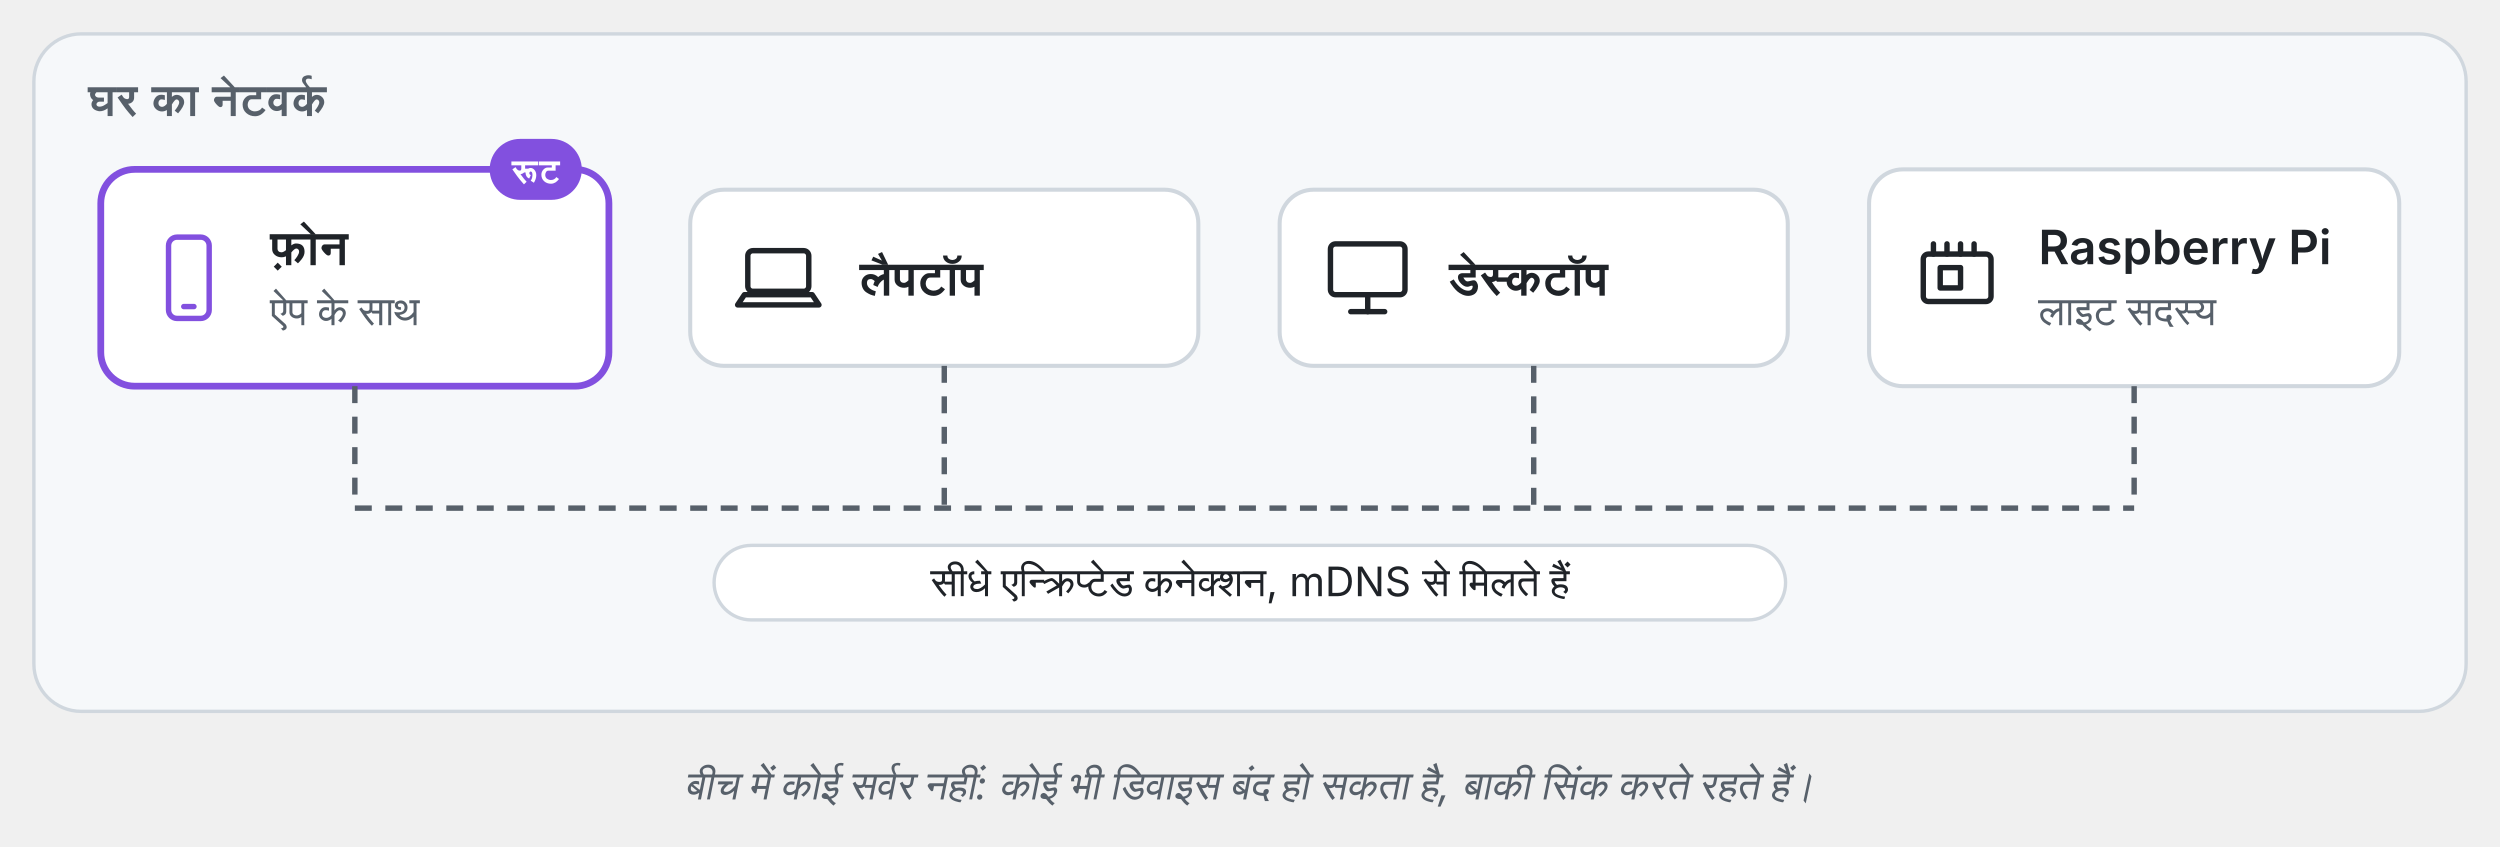
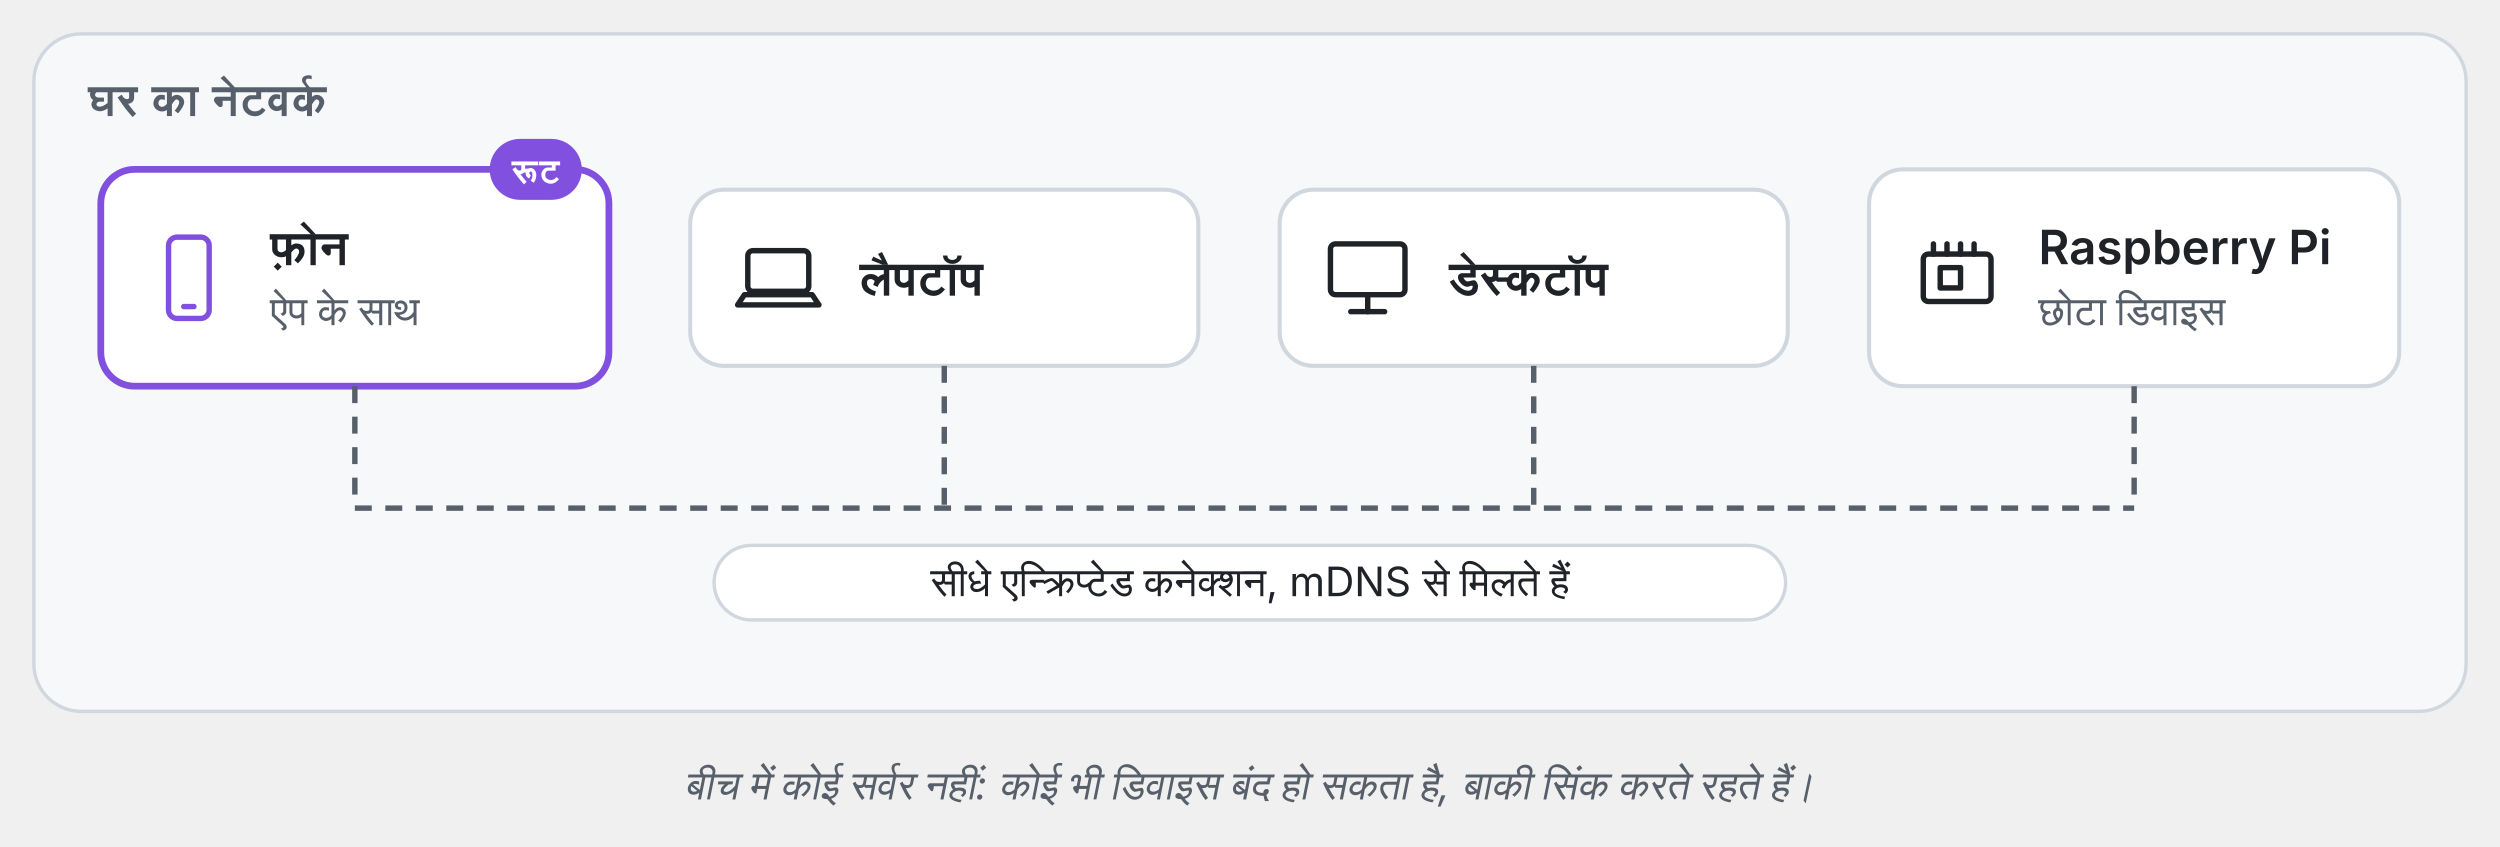
<svg xmlns="http://www.w3.org/2000/svg" lang="hi" width="738" height="250" viewBox="0 0 738 250" role="img" aria-label="घर पर हर डिवाइस सीधे हर दूसरे डिवाइस से बात करता है">
  <style>
  .bg { fill: none; }
  .zone { fill: #f6f8fa; stroke: #d0d7de; stroke-width: 1; }
  .zone-t { fill: #57606a; font: 600 13px system-ui, -apple-system, 'Segoe UI', sans-serif; letter-spacing: .02em; }
  .card { fill: #ffffff; stroke: #d0d7de; stroke-width: 1.2; }
  .card.key { stroke: #8250df; stroke-width: 2; }
  .card.srv { fill: #fff8c5; stroke: #d4a72c; }
  .t { fill: #1f2328; font: 600 14px system-ui, -apple-system, 'Segoe UI', sans-serif; }
  .s { fill: #57606a; font: 12px system-ui, -apple-system, 'Segoe UI', sans-serif; }
  .ic { fill: none; stroke: #1f2328; stroke-width: 1.6; stroke-linecap: round; stroke-linejoin: round; }
  .key .ic, .ic.key { stroke: #8250df; }
  .badge { fill: #8250df; }
  .badge-t { fill: #ffffff; font: 600 10px system-ui, -apple-system, 'Segoe UI', sans-serif; letter-spacing: .04em; }
  .e-tunnel { fill: none; stroke: #0969da; stroke-width: 3; }
  .e-home { fill: none; stroke: #57606a; stroke-width: 1.6; stroke-dasharray: 5 4; }
  .e-pair { fill: none; stroke: #8250df; stroke-width: 1.8; }
  .e-e2e { fill: none; stroke: #1a7f37; stroke-width: 1.8; stroke-dasharray: 2 4; stroke-linecap: round; }
  .a-tunnel { fill: #0969da; } .a-home { fill: #57606a; } .a-pair { fill: #8250df; } .a-e2e { fill: #1a7f37; }
  .lbl-bg { fill: #ffffff; stroke: #d0d7de; stroke-width: 1; }
  .lbl { fill: #1f2328; font: 12px system-ui, -apple-system, 'Segoe UI', sans-serif; }
  .lbl.tunnel { fill: #0969da; } .lbl.pair { fill: #8250df; } .lbl.e2e { fill: #1a7f37; }
  .note { fill: #57606a; font: italic 12px system-ui, -apple-system, 'Segoe UI', sans-serif; }
  @media (prefers-color-scheme: dark) {
    .zone { fill: #161b22; stroke: #30363d; }
    .zone-t, .s, .note { fill: #8b949e; }
    .card { fill: #0d1117; stroke: #3d444d; }
    .card.key { stroke: #a371f7; }
    .card.srv { fill: #272115; stroke: #9e6a03; }
    .t, .lbl { fill: #e6edf3; }
    .ic { stroke: #e6edf3; }
    .key .ic, .ic.key { stroke: #a371f7; }
    .badge { fill: #a371f7; }
    .badge-t { fill: #0d1117; }
    .e-tunnel { stroke: #4493f8; } .a-tunnel { fill: #4493f8; } .lbl.tunnel { fill: #4493f8; }
    .e-home { stroke: #8b949e; } .a-home { fill: #8b949e; }
    .e-pair { stroke: #a371f7; } .a-pair { fill: #a371f7; } .lbl.pair { fill: #a371f7; }
    .e-e2e { stroke: #3fb950; } .a-e2e { fill: #3fb950; } .lbl.e2e { fill: #3fb950; }
    .lbl-bg { fill: #0d1117; stroke: #3d444d; }
  }
</style>
  <rect class="zone" x="10" y="10" width="718" height="200" rx="14" />
  <text class="zone-t" x="26" y="34">घर का नेटवर्क</text>
  <g class="key">
    <rect class="card key" x="29.75" y="50.0" width="150" height="64" rx="10" />
    <g transform="translate(41.75,68)" class="ic">
      <rect x="8" y="2" width="12" height="24" rx="2.5" />
      <line x1="12.5" y1="22.5" x2="15.5" y2="22.5" />
    </g>
    <text class="t" x="79.75" y="78">फ़ोन</text>
    <text class="s" x="79.75" y="96">ऐप के साथ</text>
    <rect class="badge" x="144.55" y="41.0" width="27.2" height="18" rx="9" />
    <text class="badge-t" x="158.15" y="54.0" text-anchor="middle">रूट</text>
  </g>
  <path class="e-home" d="M104.75,114.0 L104.75,150" />
  <g class="">
    <rect class="card " x="203.75" y="56.0" width="150" height="52" rx="10" />
    <g transform="translate(215.75,68)" class="ic">
      <rect x="5" y="6" width="18" height="12" rx="1.5" />
      <path d="M2 22h24l-2 -3H4z" />
    </g>
    <text class="t" x="253.75" y="87">लैपटॉप</text>
  </g>
  <path class="e-home" d="M278.75,108.0 L278.75,150" />
  <g class="">
    <rect class="card " x="377.75" y="56.0" width="150" height="52" rx="10" />
    <g transform="translate(389.75,68)" class="ic">
      <rect x="3" y="4" width="22" height="15" rx="1.5" />
      <line x1="14" y1="19" x2="14" y2="24" />
      <line x1="9" y1="24" x2="19" y2="24" />
    </g>
    <text class="t" x="427.75" y="87">डेस्कटॉप</text>
  </g>
  <path class="e-home" d="M452.75,108.0 L452.75,150" />
  <g class="">
    <rect class="card " x="551.75" y="50.0" width="156.5" height="64" rx="10" />
    <g transform="translate(563.75,68)" class="ic">
      <rect x="4" y="7" width="20" height="14" rx="1.5" />
      <rect x="9" y="11" width="6" height="6" />
      <line x1="7" y1="4" x2="7" y2="7" />
      <line x1="11" y1="4" x2="11" y2="7" />
      <line x1="15" y1="4" x2="15" y2="7" />
      <line x1="19" y1="4" x2="19" y2="7" />
    </g>
    <text class="t" x="601.75" y="78">Raspberry Pi</text>
-     <text class="s" x="601.75" y="96">लाइट सदस्य</text>
+     <text class="s" x="601.75" y="96">छोटा डिवाइस</text>
  </g>
  <path class="e-home" d="M630.0,114.0 L630.0,150" />
  <path class="e-home" d="M104.75,150 L630.0,150" />
  <text class="note" x="369.0" y="236" text-anchor="middle">बीच में कोई सर्वर नहीं: कोई भी डिवाइस बंद हो सकता है, बाकी सिंक करते रहते हैं।</text>
  <rect class="lbl-bg" x="210.8" y="161.0" width="316.3" height="22" rx="11.0" />
  <text class="lbl home" x="369.0" y="176.0" text-anchor="middle">सीधे एन्क्रिप्टेड कनेक्शन, mDNS से मिलते हैं</text>
</svg>
